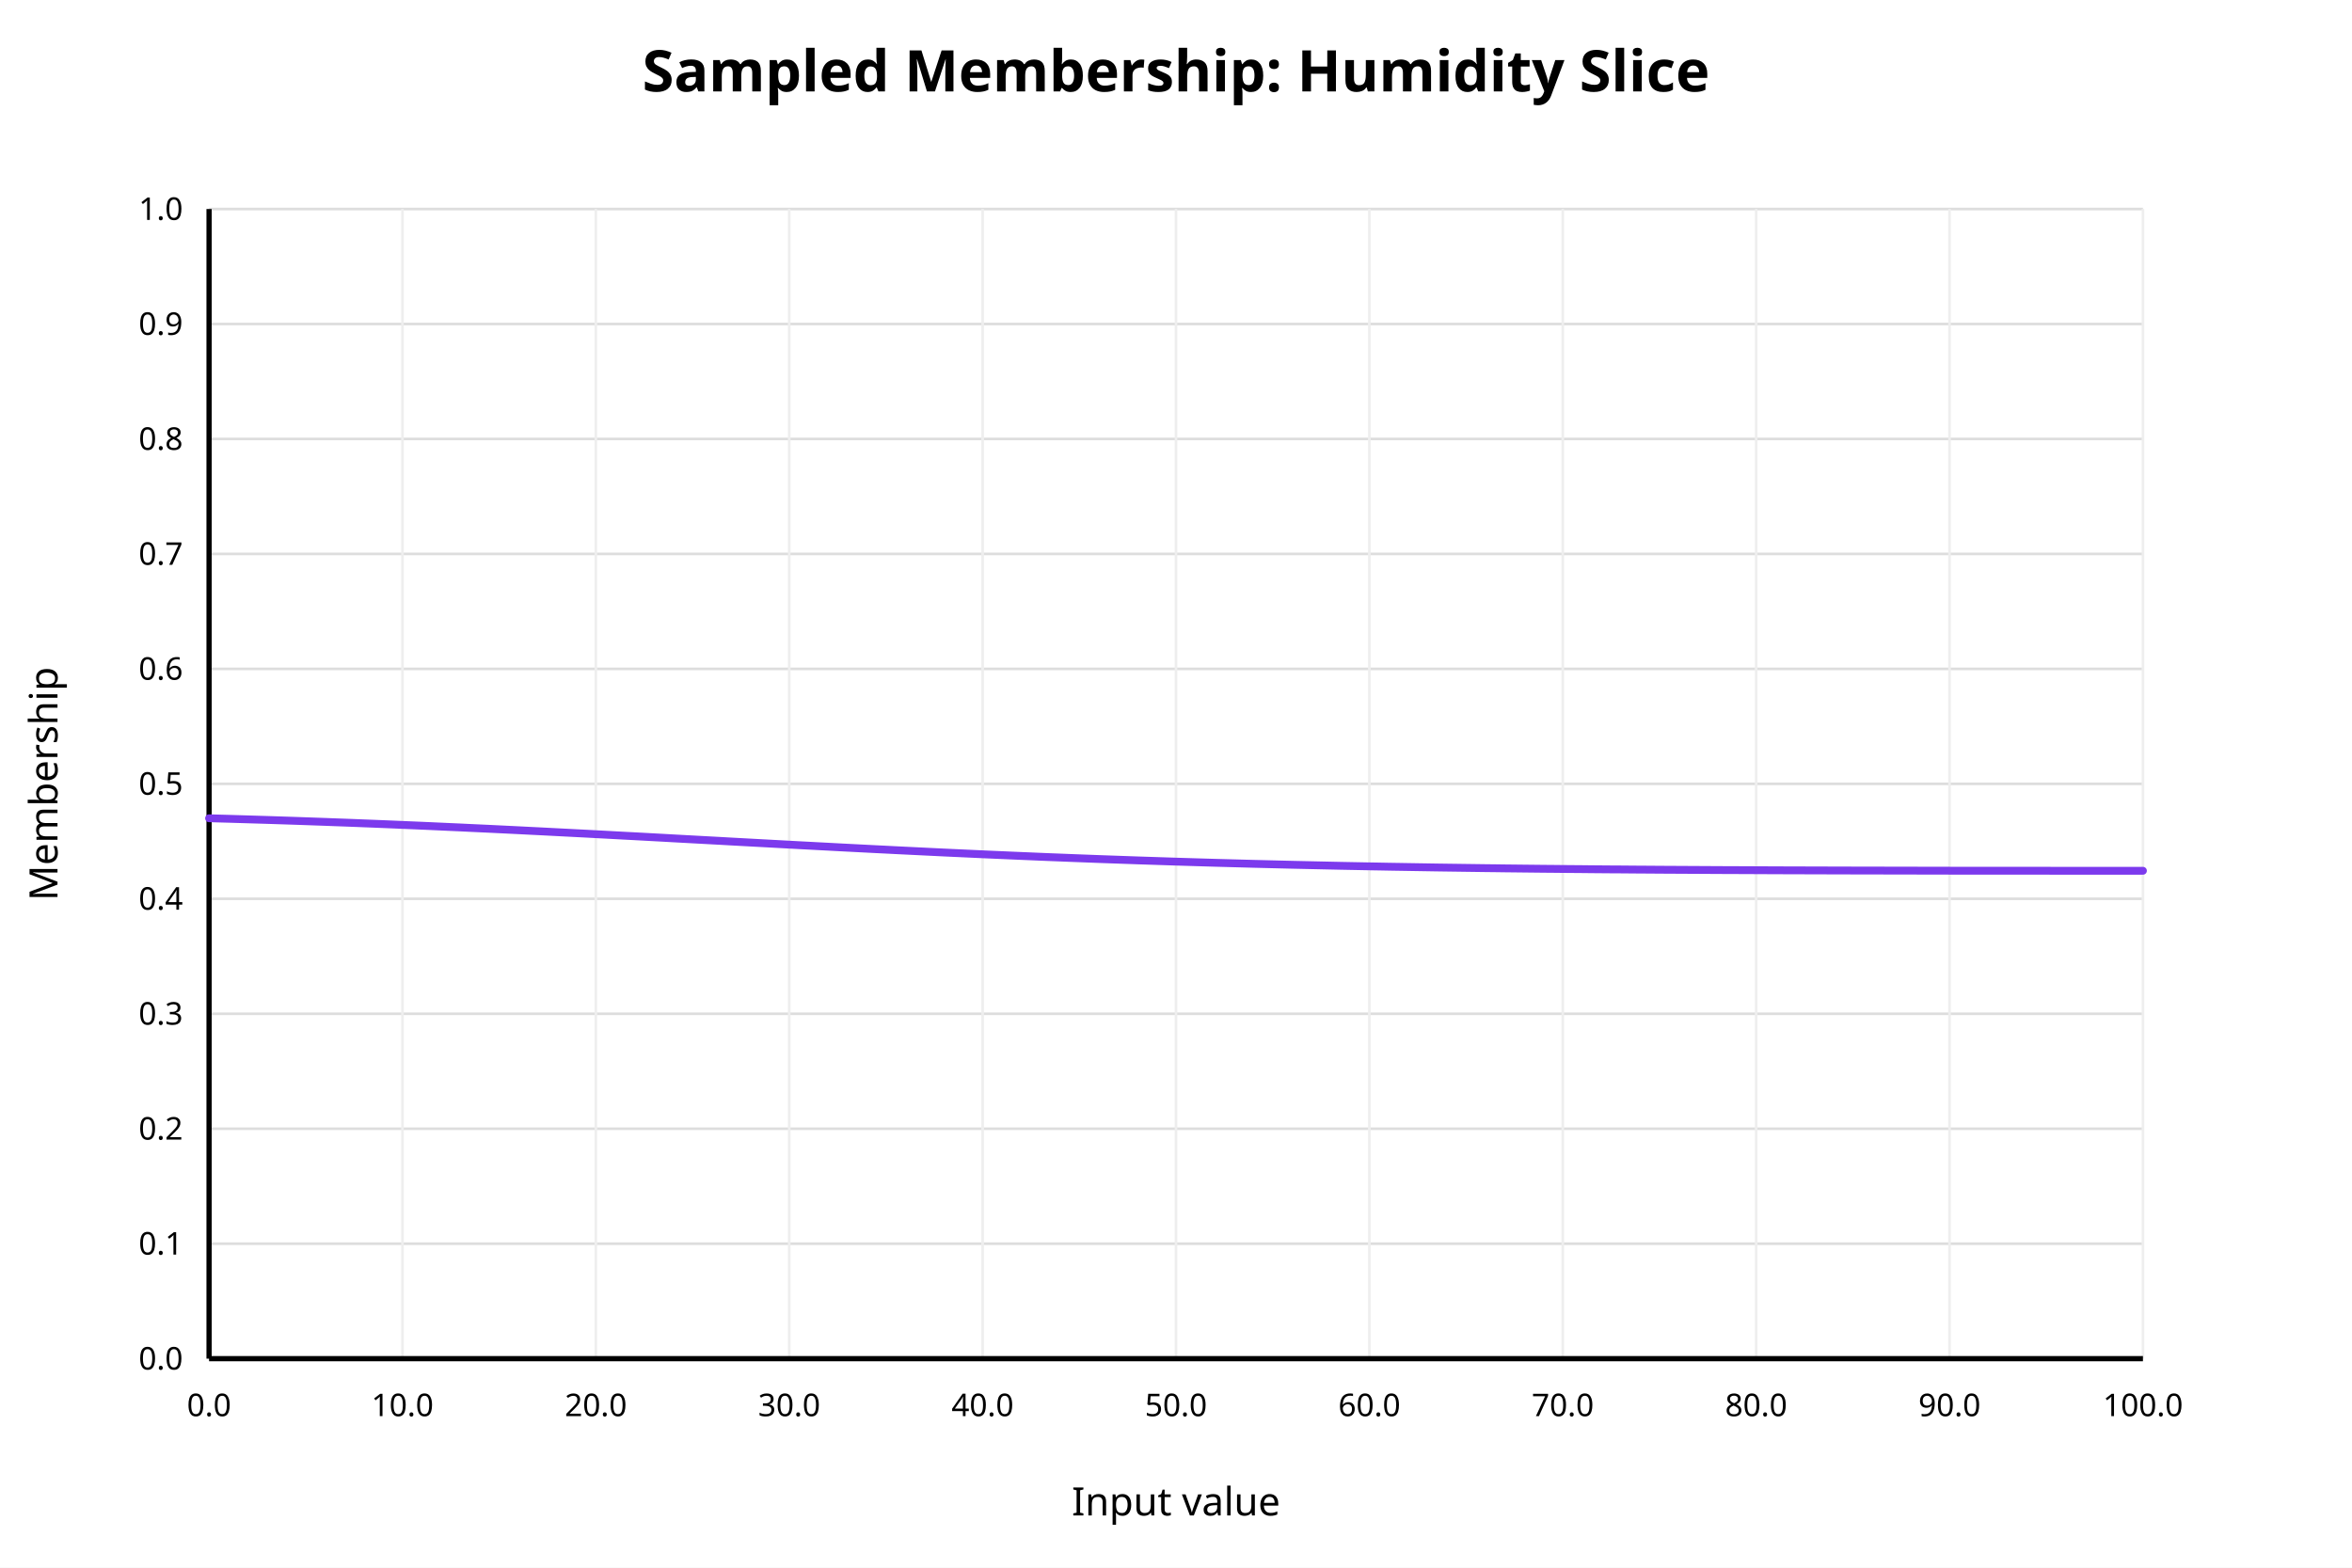
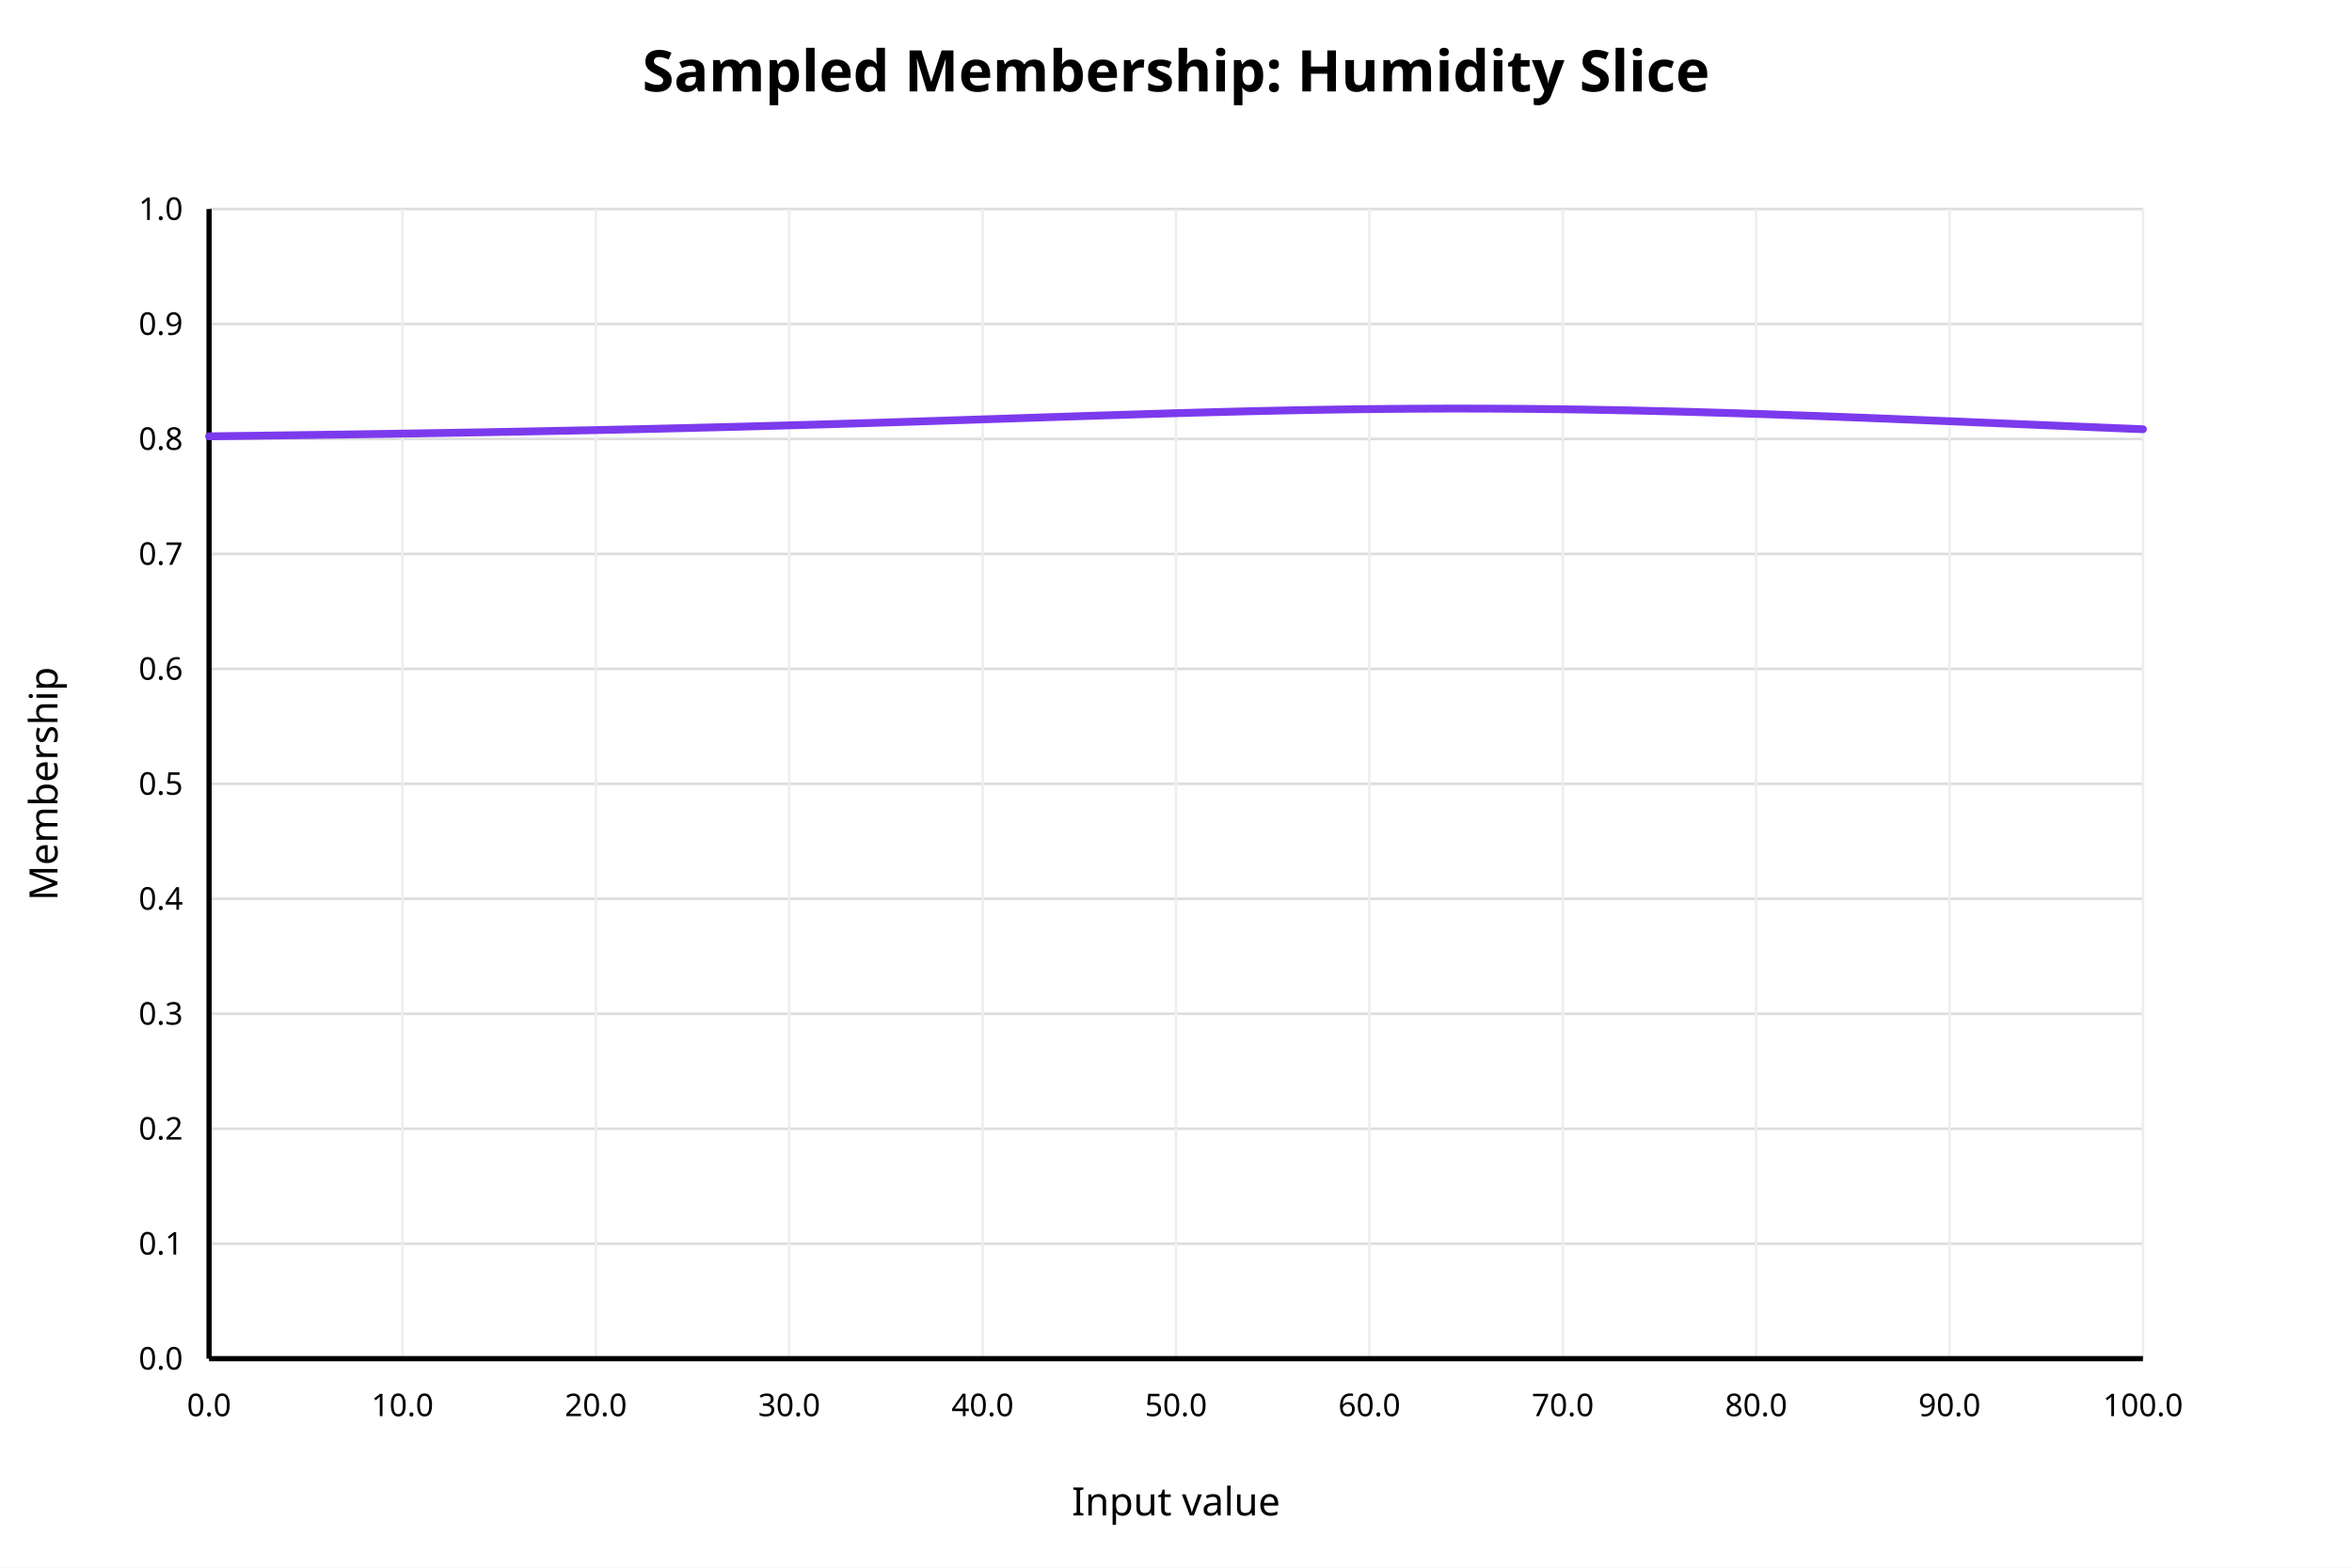
<svg xmlns="http://www.w3.org/2000/svg" width="900" height="600" viewBox="0 0 900 600">
  <rect x="0" y="0" width="900" height="600" fill="white" />
  <text x="450" y="35" text-anchor="middle" font-family="sans-serif" font-size="22" font-weight="bold" fill="black">Sampled Membership: Humidity Slice</text>
  <line x1="80" y1="520.00" x2="820" y2="520.00" stroke="#dddddd" stroke-width="1" />
  <text x="70" y="520.00" text-anchor="end" dominant-baseline="middle" font-family="sans-serif" font-size="12" fill="black">0.0</text>
  <line x1="80" y1="476.00" x2="820" y2="476.00" stroke="#dddddd" stroke-width="1" />
  <text x="70" y="476.00" text-anchor="end" dominant-baseline="middle" font-family="sans-serif" font-size="12" fill="black">0.1</text>
  <line x1="80" y1="432.00" x2="820" y2="432.00" stroke="#dddddd" stroke-width="1" />
  <text x="70" y="432.00" text-anchor="end" dominant-baseline="middle" font-family="sans-serif" font-size="12" fill="black">0.2</text>
  <line x1="80" y1="388.00" x2="820" y2="388.00" stroke="#dddddd" stroke-width="1" />
  <text x="70" y="388.00" text-anchor="end" dominant-baseline="middle" font-family="sans-serif" font-size="12" fill="black">0.3</text>
  <line x1="80" y1="344.00" x2="820" y2="344.00" stroke="#dddddd" stroke-width="1" />
  <text x="70" y="344.00" text-anchor="end" dominant-baseline="middle" font-family="sans-serif" font-size="12" fill="black">0.4</text>
  <line x1="80" y1="300.00" x2="820" y2="300.00" stroke="#dddddd" stroke-width="1" />
  <text x="70" y="300.00" text-anchor="end" dominant-baseline="middle" font-family="sans-serif" font-size="12" fill="black">0.5</text>
  <line x1="80" y1="256.00" x2="820" y2="256.00" stroke="#dddddd" stroke-width="1" />
  <text x="70" y="256.00" text-anchor="end" dominant-baseline="middle" font-family="sans-serif" font-size="12" fill="black">0.6</text>
  <line x1="80" y1="212.00" x2="820" y2="212.00" stroke="#dddddd" stroke-width="1" />
  <text x="70" y="212.00" text-anchor="end" dominant-baseline="middle" font-family="sans-serif" font-size="12" fill="black">0.7</text>
  <line x1="80" y1="168.00" x2="820" y2="168.00" stroke="#dddddd" stroke-width="1" />
  <text x="70" y="168.00" text-anchor="end" dominant-baseline="middle" font-family="sans-serif" font-size="12" fill="black">0.8</text>
  <line x1="80" y1="124.00" x2="820" y2="124.00" stroke="#dddddd" stroke-width="1" />
  <text x="70" y="124.00" text-anchor="end" dominant-baseline="middle" font-family="sans-serif" font-size="12" fill="black">0.9</text>
  <line x1="80" y1="80.00" x2="820" y2="80.00" stroke="#dddddd" stroke-width="1" />
  <text x="70" y="80.00" text-anchor="end" dominant-baseline="middle" font-family="sans-serif" font-size="12" fill="black">1.0</text>
  <line x1="80.00" y1="80" x2="80.00" y2="520" stroke="#eeeeee" stroke-width="1" />
  <text x="80.00" y="542" text-anchor="middle" font-family="sans-serif" font-size="12" fill="black">0.0</text>
  <line x1="154.00" y1="80" x2="154.00" y2="520" stroke="#eeeeee" stroke-width="1" />
  <text x="154.00" y="542" text-anchor="middle" font-family="sans-serif" font-size="12" fill="black">10.0</text>
  <line x1="228.00" y1="80" x2="228.00" y2="520" stroke="#eeeeee" stroke-width="1" />
  <text x="228.00" y="542" text-anchor="middle" font-family="sans-serif" font-size="12" fill="black">20.0</text>
  <line x1="302.00" y1="80" x2="302.00" y2="520" stroke="#eeeeee" stroke-width="1" />
  <text x="302.00" y="542" text-anchor="middle" font-family="sans-serif" font-size="12" fill="black">30.0</text>
  <line x1="376.00" y1="80" x2="376.00" y2="520" stroke="#eeeeee" stroke-width="1" />
  <text x="376.00" y="542" text-anchor="middle" font-family="sans-serif" font-size="12" fill="black">40.0</text>
  <line x1="450.00" y1="80" x2="450.00" y2="520" stroke="#eeeeee" stroke-width="1" />
  <text x="450.00" y="542" text-anchor="middle" font-family="sans-serif" font-size="12" fill="black">50.0</text>
  <line x1="524.00" y1="80" x2="524.00" y2="520" stroke="#eeeeee" stroke-width="1" />
  <text x="524.00" y="542" text-anchor="middle" font-family="sans-serif" font-size="12" fill="black">60.0</text>
  <line x1="598.00" y1="80" x2="598.00" y2="520" stroke="#eeeeee" stroke-width="1" />
  <text x="598.00" y="542" text-anchor="middle" font-family="sans-serif" font-size="12" fill="black">70.0</text>
  <line x1="672.00" y1="80" x2="672.00" y2="520" stroke="#eeeeee" stroke-width="1" />
  <text x="672.00" y="542" text-anchor="middle" font-family="sans-serif" font-size="12" fill="black">80.0</text>
  <line x1="746.00" y1="80" x2="746.00" y2="520" stroke="#eeeeee" stroke-width="1" />
  <text x="746.00" y="542" text-anchor="middle" font-family="sans-serif" font-size="12" fill="black">90.0</text>
  <line x1="820.00" y1="80" x2="820.00" y2="520" stroke="#eeeeee" stroke-width="1" />
  <text x="820.00" y="542" text-anchor="middle" font-family="sans-serif" font-size="12" fill="black">100.0</text>
  <line x1="80" y1="520" x2="820" y2="520" stroke="black" stroke-width="2" />
  <line x1="80" y1="80" x2="80" y2="520" stroke="black" stroke-width="2" />
  <text x="450" y="580" text-anchor="middle" font-family="sans-serif" font-size="15" fill="black">Input value</text>
  <text x="22" y="300" text-anchor="middle" font-family="sans-serif" font-size="15" fill="black" transform="rotate(-90 22 300)">Membership</text>
-   <polyline fill="none" stroke="#7c3aed" stroke-width="3" stroke-linejoin="round" stroke-linecap="round" points="80.00,313.17 83.70,313.27 87.40,313.37 91.10,313.48 94.80,313.59 98.50,313.70 102.20,313.81 105.90,313.93 109.60,314.05 113.30,314.17 117.00,314.30 120.70,314.43 124.40,314.56 128.10,314.70 131.80,314.83 135.50,314.97 139.20,315.12 142.90,315.26 146.60,315.41 150.30,315.56 154.00,315.72 157.70,315.87 161.40,316.03 165.10,316.19 168.80,316.36 172.50,316.53 176.20,316.69 179.90,316.87 183.60,317.04 187.30,317.21 191.00,317.39 194.70,317.57 198.40,317.75 202.10,317.94 205.80,318.12 209.50,318.31 213.20,318.50 216.90,318.69 220.60,318.88 224.30,319.07 228.00,319.27 231.70,319.46 235.40,319.66 239.10,319.86 242.80,320.05 246.50,320.25 250.20,320.45 253.90,320.65 257.60,320.86 261.30,321.06 265.00,321.26 268.70,321.46 272.40,321.66 276.10,321.86 279.80,322.07 283.50,322.27 287.20,322.47 290.90,322.67 294.60,322.87 298.30,323.07 302.00,323.27 305.70,323.47 309.40,323.66 313.10,323.86 316.80,324.05 320.50,324.25 324.20,324.44 327.90,324.63 331.60,324.82 335.30,325.01 339.00,325.19 342.70,325.38 346.40,325.56 350.10,325.74 353.80,325.92 357.50,326.10 361.20,326.28 364.90,326.45 368.60,326.62 372.30,326.79 376.00,326.96 379.70,327.12 383.40,327.28 387.10,327.44 390.80,327.60 394.50,327.75 398.20,327.91 401.90,328.06 405.60,328.20 409.30,328.35 413.00,328.49 416.70,328.63 420.40,328.77 424.10,328.90 427.80,329.03 431.50,329.16 435.20,329.29 438.90,329.41 442.60,329.53 446.30,329.65 450.00,329.77 453.70,329.88 457.40,329.99 461.10,330.10 464.80,330.21 468.50,330.31 472.20,330.41 475.90,330.51 479.60,330.61 483.30,330.70 487.00,330.79 490.70,330.88 494.40,330.97 498.10,331.05 501.80,331.13 505.50,331.21 509.20,331.29 512.90,331.37 516.60,331.44 520.30,331.51 524.00,331.58 527.70,331.64 531.40,331.71 535.10,331.77 538.80,331.83 542.50,331.89 546.20,331.95 549.90,332.01 553.60,332.06 557.30,332.11 561.00,332.16 564.70,332.21 568.40,332.26 572.10,332.30 575.80,332.35 579.50,332.39 583.20,332.43 586.90,332.47 590.60,332.51 594.30,332.54 598.00,332.58 601.70,332.61 605.40,332.64 609.10,332.68 612.80,332.71 616.50,332.74 620.20,332.76 623.90,332.79 627.60,332.82 631.30,332.84 635.00,332.87 638.70,332.89 642.40,332.91 646.10,332.93 649.80,332.95 653.50,332.97 657.20,332.99 660.90,333.01 664.60,333.02 668.30,333.04 672.00,333.05 675.70,333.07 679.40,333.08 683.10,333.10 686.80,333.11 690.50,333.12 694.20,333.13 697.90,333.14 701.60,333.15 705.30,333.16 709.00,333.17 712.70,333.18 716.40,333.19 720.10,333.19 723.80,333.20 727.50,333.21 731.20,333.21 734.90,333.22 738.60,333.23 742.30,333.23 746.00,333.24 749.70,333.24 753.40,333.24 757.10,333.25 760.80,333.25 764.50,333.25 768.20,333.26 771.90,333.26 775.60,333.26 779.30,333.26 783.00,333.26 786.70,333.27 790.40,333.27 794.10,333.27 797.80,333.27 801.50,333.27 805.20,333.27 808.90,333.27 812.60,333.27 816.30,333.27 820.00,333.27" />
+   <polyline fill="none" stroke="#7c3aed" stroke-width="3" stroke-linejoin="round" stroke-linecap="round" points="80.00,166.99 83.70,166.95 87.40,166.90 91.10,166.85 94.80,166.81 98.50,166.76 102.20,166.71 105.90,166.66 109.60,166.61 113.30,166.56 117.00,166.51 120.70,166.46 124.40,166.40 128.10,166.35 131.80,166.30 135.50,166.24 139.20,166.19 142.90,166.13 146.60,166.08 150.30,166.02 154.00,165.96 157.70,165.90 161.40,165.84 165.10,165.78 168.80,165.72 172.50,165.66 176.20,165.60 179.90,165.53 183.60,165.47 187.30,165.40 191.00,165.33 194.70,165.27 198.40,165.20 202.10,165.13 205.80,165.06 209.50,164.98 213.20,164.91 216.90,164.84 220.60,164.76 224.30,164.69 228.00,164.61 231.70,164.53 235.40,164.45 239.10,164.37 242.80,164.29 246.50,164.20 250.20,164.12 253.90,164.03 257.60,163.94 261.30,163.86 265.00,163.77 268.70,163.67 272.40,163.58 276.10,163.49 279.80,163.39 283.50,163.30 287.20,163.20 290.90,163.10 294.60,163.00 298.30,162.90 302.00,162.79 305.70,162.69 309.40,162.59 313.10,162.48 316.80,162.37 320.50,162.26 324.20,162.15 327.90,162.04 331.60,161.93 335.30,161.81 339.00,161.70 342.70,161.58 346.40,161.47 350.10,161.35 353.80,161.23 357.50,161.11 361.20,160.99 364.90,160.87 368.60,160.75 372.30,160.63 376.00,160.51 379.70,160.39 383.40,160.27 387.10,160.14 390.80,160.02 394.50,159.90 398.20,159.78 401.90,159.65 405.60,159.53 409.30,159.41 413.00,159.29 416.70,159.17 420.40,159.05 424.10,158.93 427.80,158.82 431.50,158.70 435.20,158.59 438.90,158.47 442.60,158.36 446.30,158.25 450.00,158.14 453.70,158.04 457.40,157.93 461.10,157.83 464.80,157.73 468.50,157.64 472.20,157.54 475.90,157.45 479.60,157.36 483.30,157.28 487.00,157.20 490.70,157.12 494.40,157.04 498.10,156.97 501.80,156.90 505.50,156.84 509.20,156.78 512.90,156.72 516.60,156.67 520.30,156.62 524.00,156.58 527.70,156.54 531.40,156.50 535.10,156.47 538.80,156.45 542.50,156.42 546.20,156.41 549.90,156.39 553.60,156.38 557.30,156.38 561.00,156.38 564.70,156.39 568.40,156.40 572.10,156.41 575.80,156.43 579.50,156.46 583.20,156.48 586.90,156.52 590.60,156.56 594.30,156.60 598.00,156.64 601.70,156.70 605.40,156.75 609.10,156.81 612.80,156.88 616.50,156.94 620.20,157.02 623.90,157.09 627.60,157.17 631.30,157.26 635.00,157.35 638.70,157.44 642.40,157.53 646.10,157.63 649.80,157.73 653.50,157.84 657.20,157.95 660.90,158.06 664.60,158.17 668.30,158.29 672.00,158.41 675.70,158.53 679.40,158.66 683.10,158.79 686.80,158.92 690.50,159.05 694.20,159.18 697.90,159.32 701.60,159.46 705.30,159.60 709.00,159.74 712.70,159.88 716.40,160.03 720.10,160.17 723.80,160.32 727.50,160.47 731.20,160.62 734.90,160.77 738.60,160.92 742.30,161.07 746.00,161.22 749.70,161.37 753.40,161.53 757.10,161.68 760.80,161.83 764.50,161.99 768.20,162.14 771.90,162.30 775.60,162.45 779.30,162.61 783.00,162.76 786.70,162.91 790.40,163.07 794.10,163.22 797.80,163.37 801.50,163.53 805.20,163.68 808.90,163.83 812.60,163.98 816.30,164.13 820.00,164.28" />
</svg>
